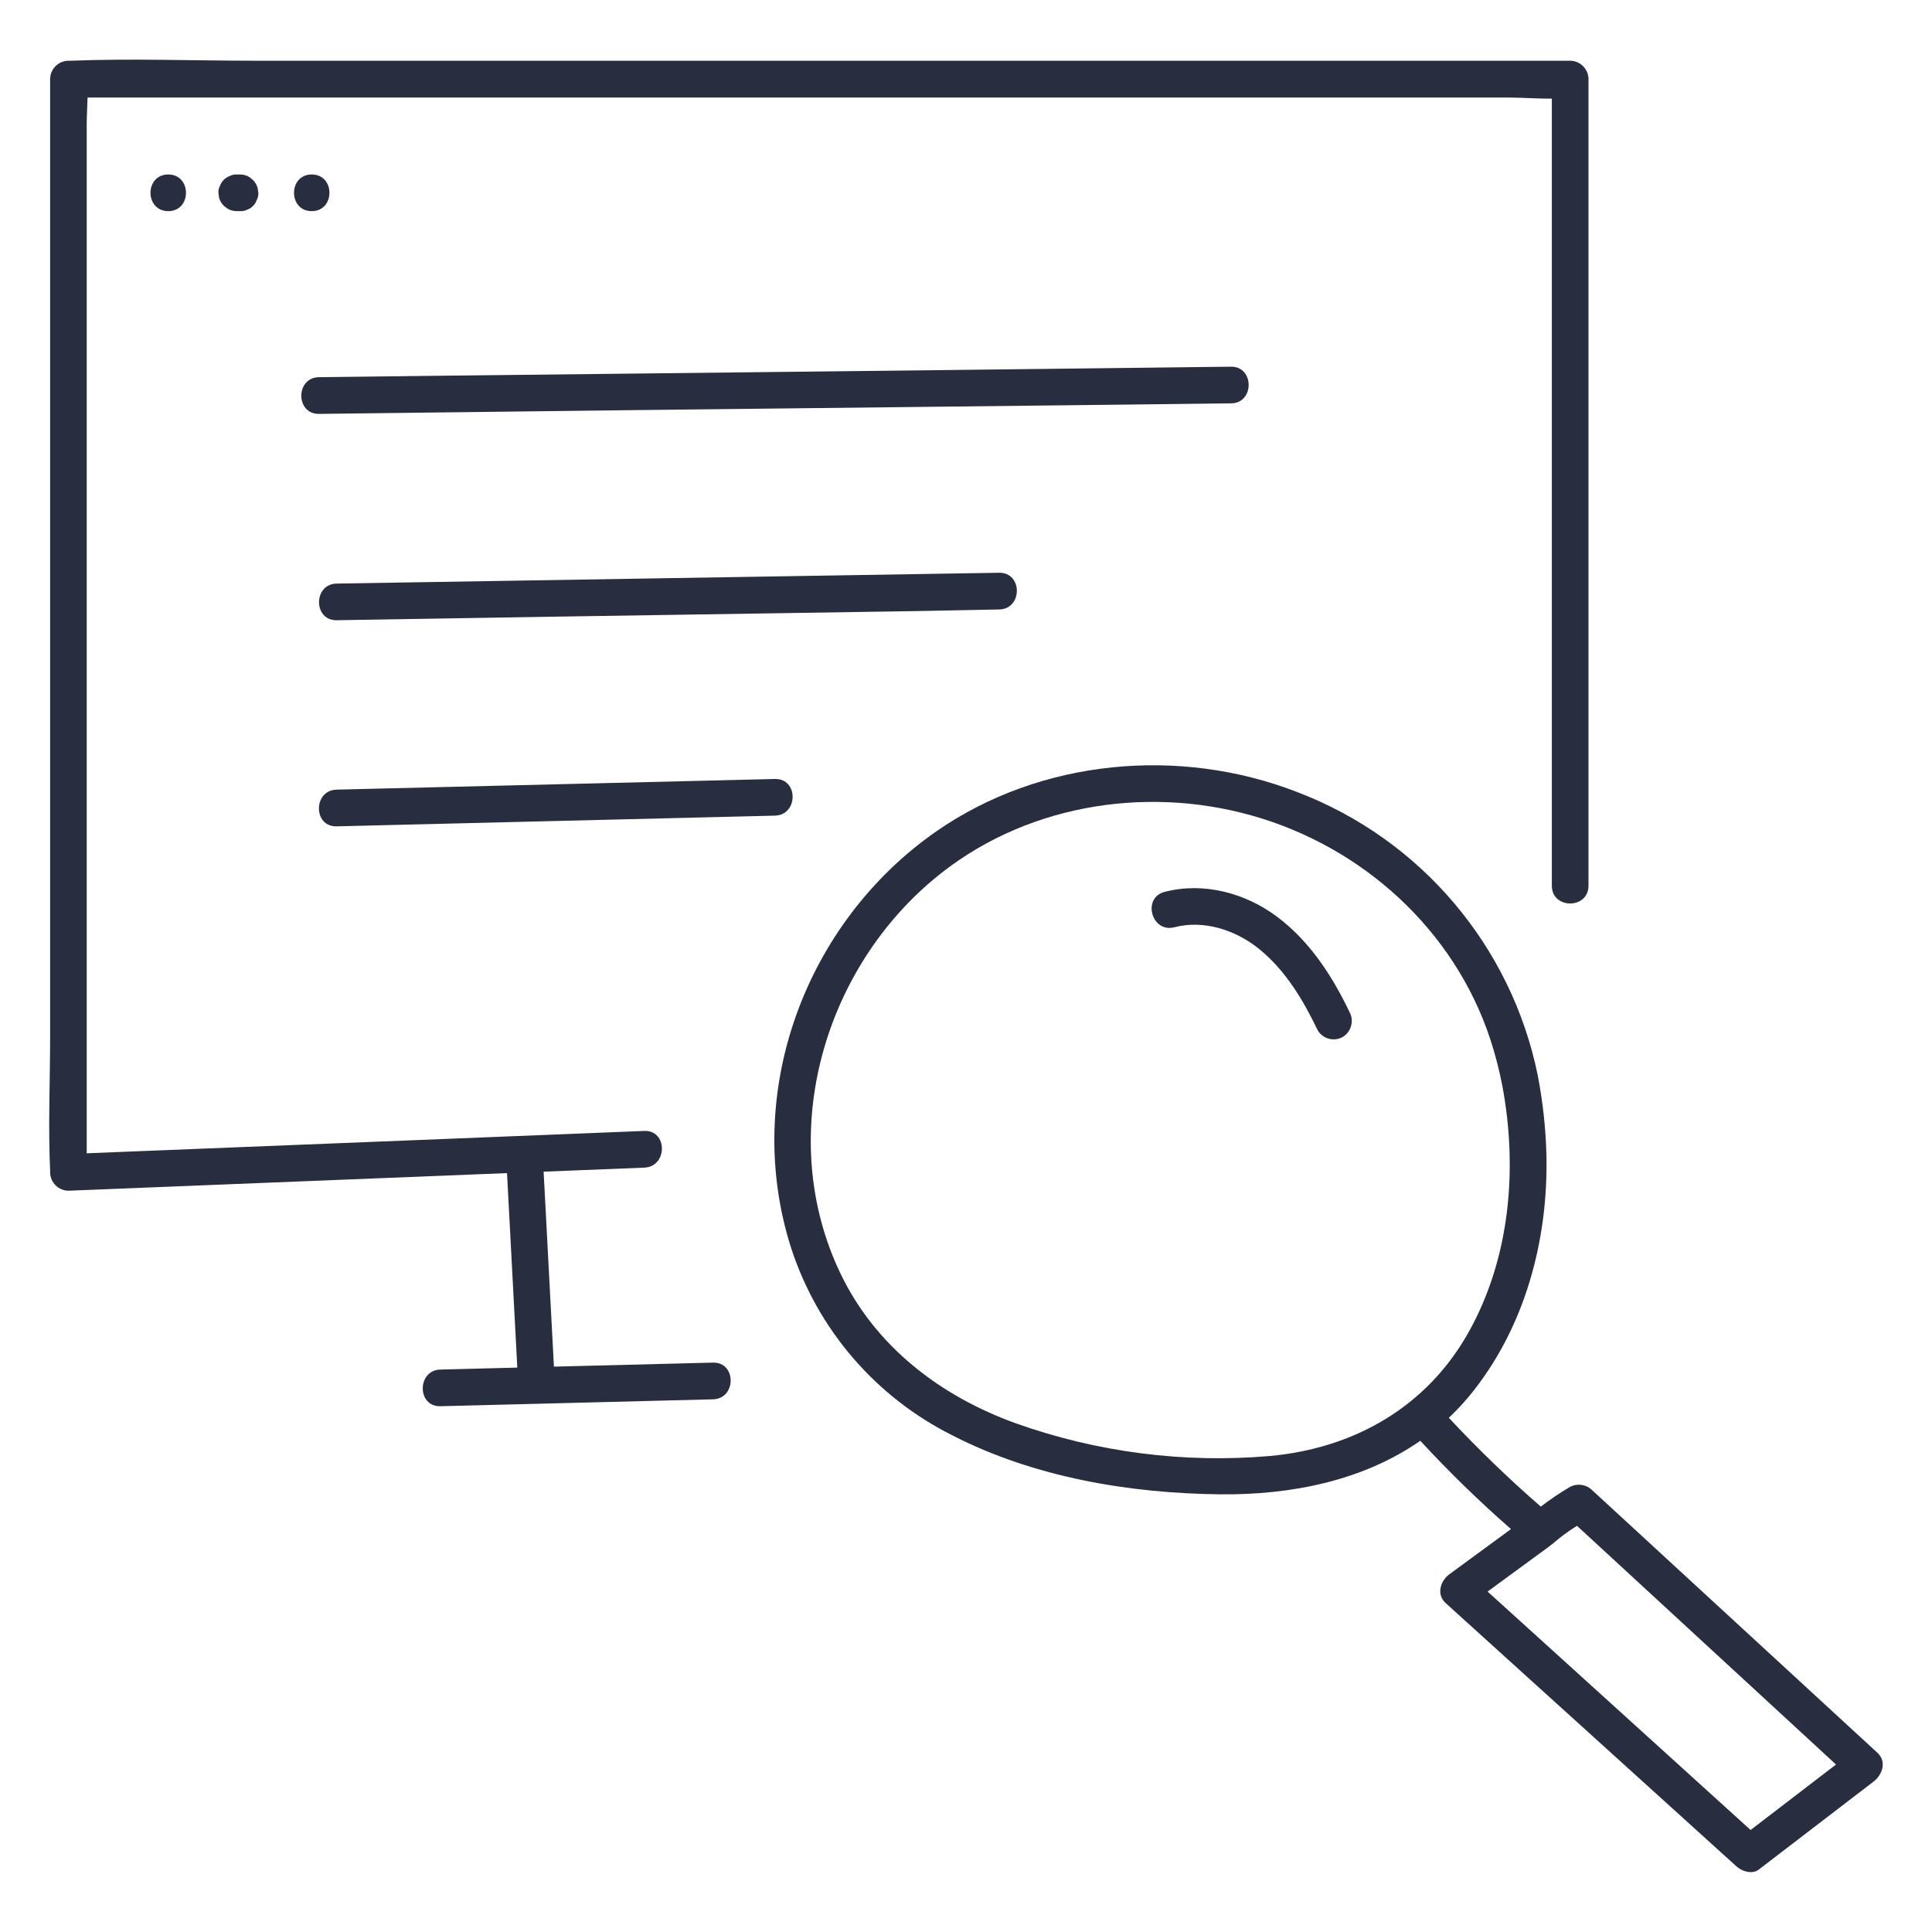
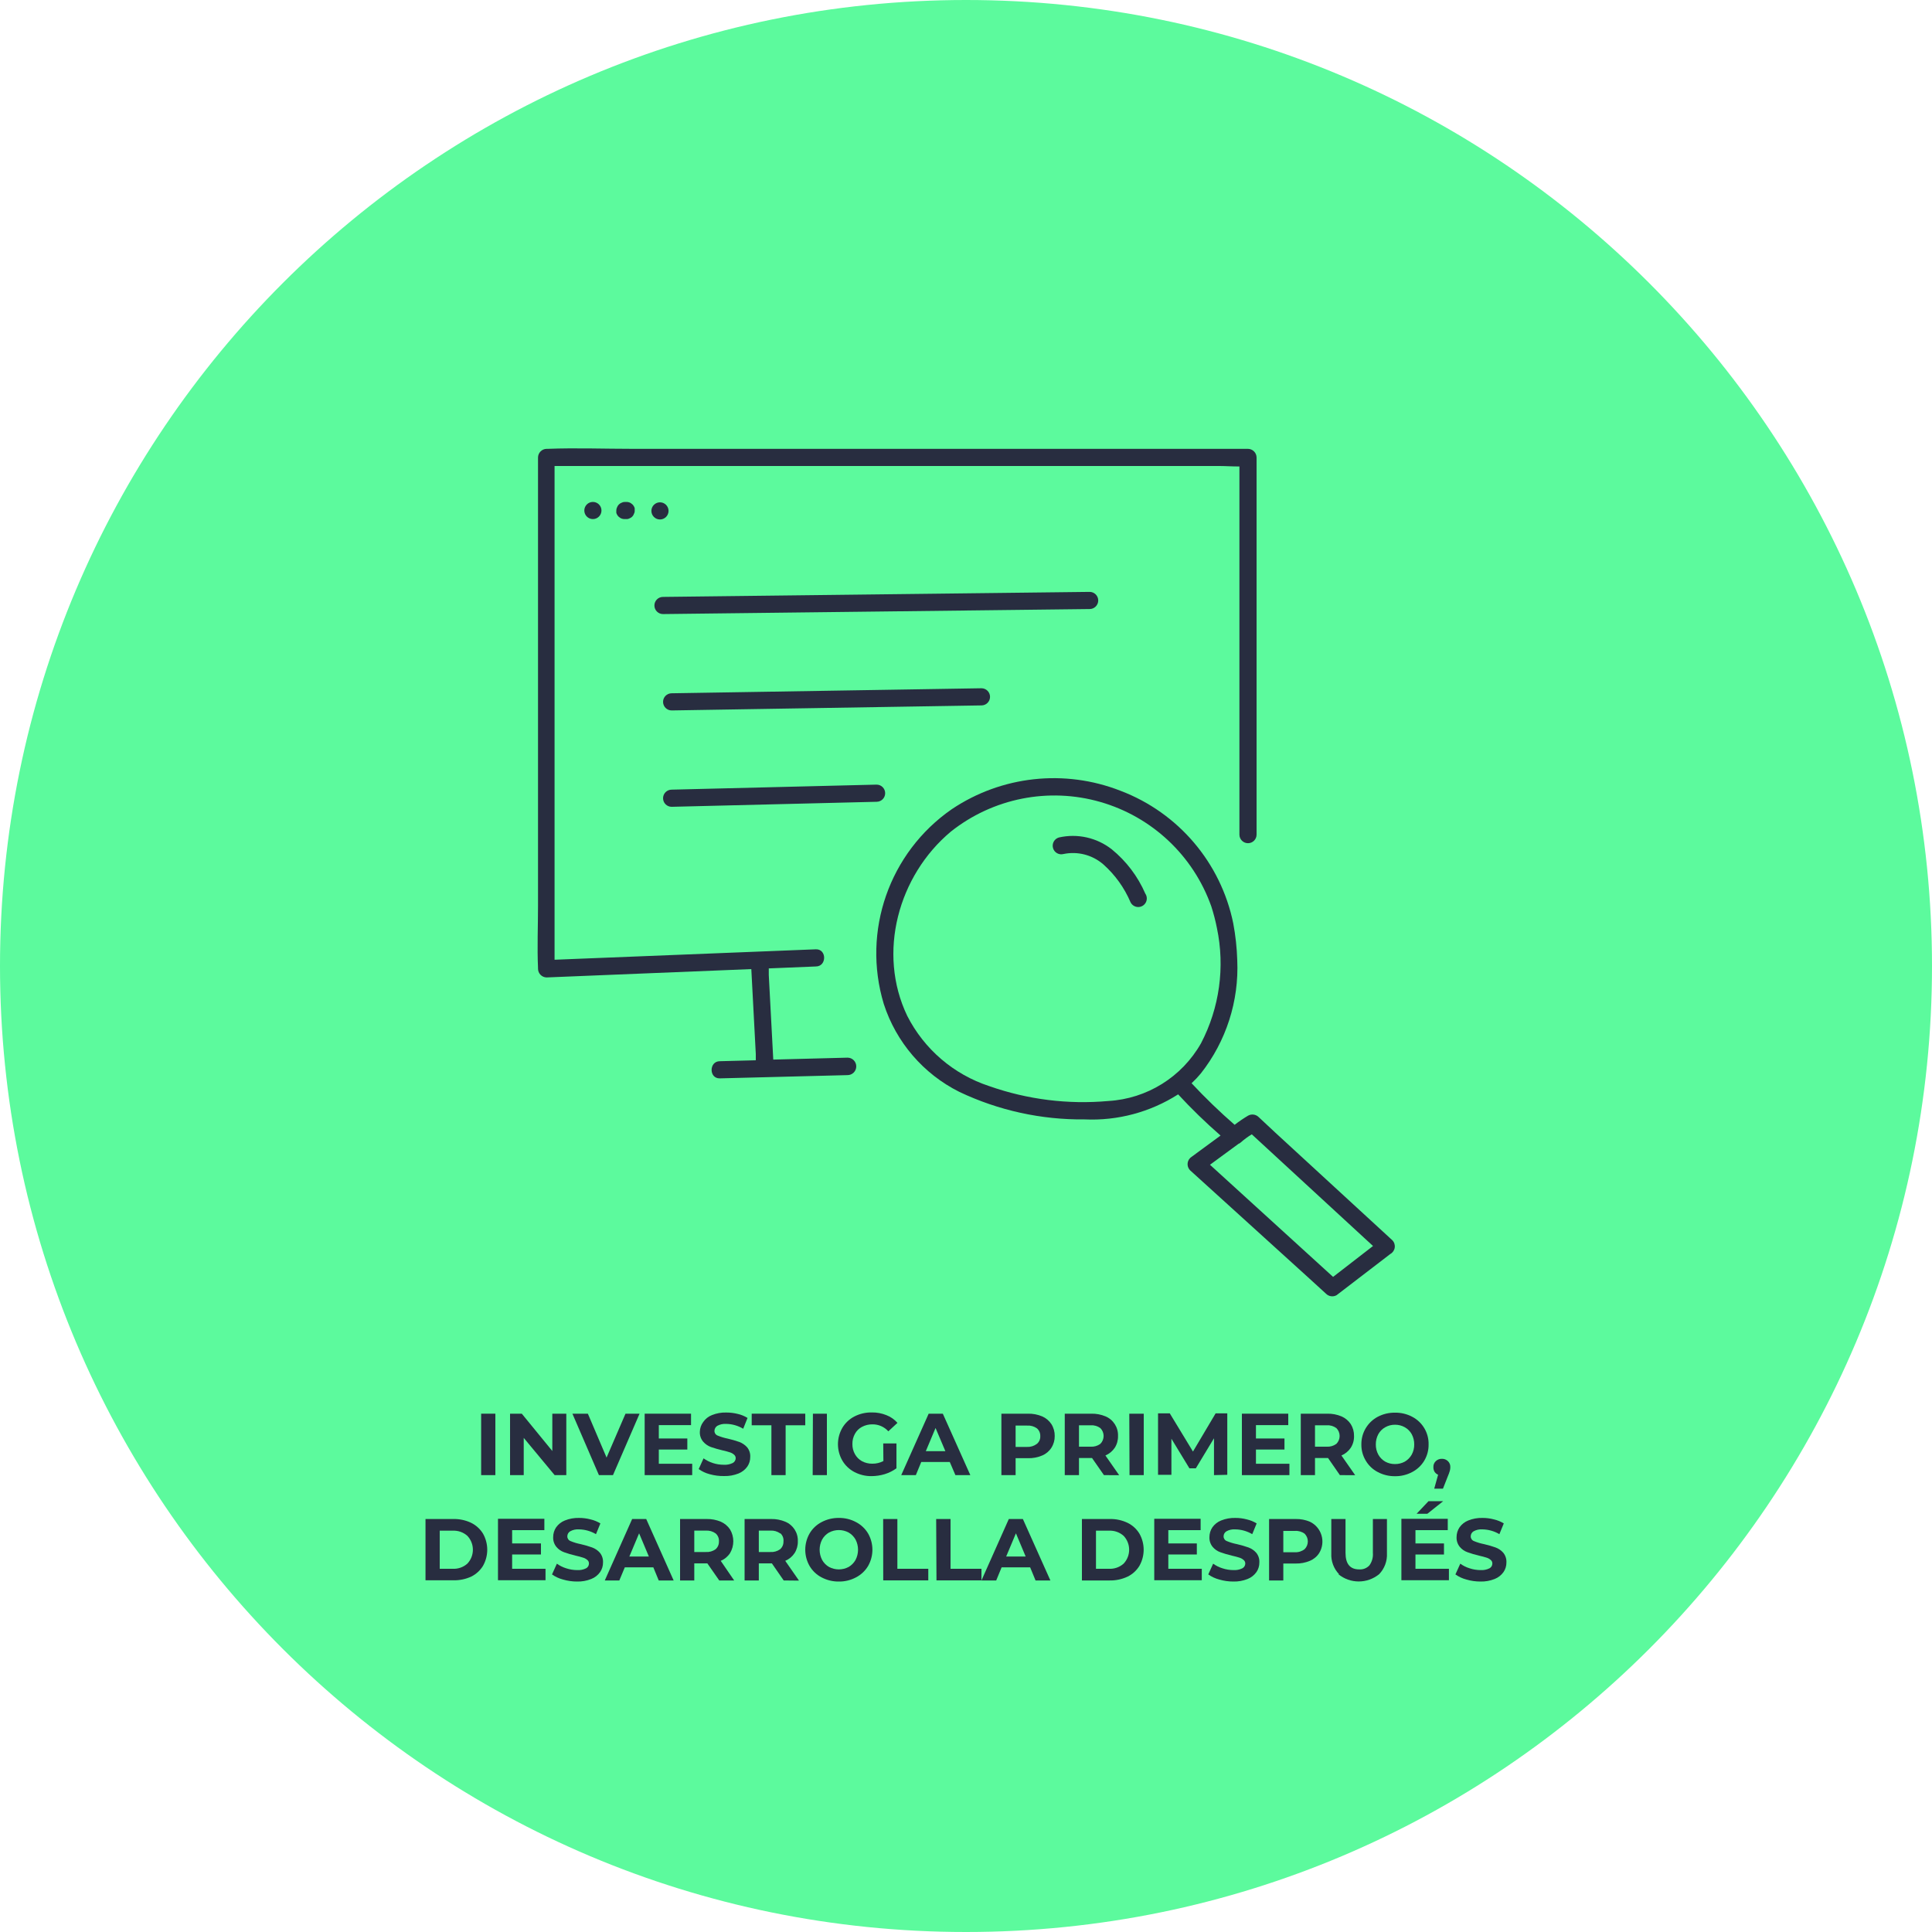
- <svg xmlns="http://www.w3.org/2000/svg" id="Layer_1" data-name="Layer 1" viewBox="0 0 350 350">
+ <svg xmlns="http://www.w3.org/2000/svg" id="Layer_1" data-name="Layer 1" viewBox="0 0 250 250">
  <defs>
-     <style>.cls-1{fill:#282d40;}</style>
+     <style>.cls-1{fill:#5cfa9d;}.cls-2{fill:#282d40;}</style>
  </defs>
-   <path class="cls-1" d="M223,73.07c4.27,0,4.28-6.69,0-6.64l-55.94.66-89,1-20.26.24c-4.28.05-4.29,6.7,0,6.65l55.94-.67,89-1Z" />
-   <path class="cls-1" d="M181,110.41c4.28-.07,4.29-6.72,0-6.65l-40.44.66-64.76,1.06L61,105.72c-4.27.07-4.28,6.71,0,6.64l40.45-.66,64.76-1Z" />
-   <path class="cls-1" d="M70.82,142.81l-9.84.24c-4.26.11-4.28,6.75,0,6.65L130.55,148l9.83-.24c4.27-.11,4.29-6.75,0-6.64Z" />
-   <path class="cls-1" d="M340.11,317.53,294.78,275.8l-6.4-5.89a3.42,3.42,0,0,0-4-.52,51.41,51.41,0,0,0-5.25,3.55,224,224,0,0,1-16.66-16.09,46.24,46.24,0,0,0,3.58-3.8c10.11-12.16,14.46-28.22,14.1-43.86a88.48,88.48,0,0,0-1.56-14.32A69.86,69.86,0,0,0,235,143.49c-21.31-8.28-46.48-6-65.37,7.11-23.84,16.59-35.25,47.51-26.32,75.45a58,58,0,0,0,29.26,34c14.77,7.57,32,10.49,48.53,10.66,12.87.13,25.83-2.48,36.2-9.7a213.57,213.57,0,0,0,16.43,16l-11.16,8.18c-1.63,1.19-2.4,3.66-.68,5.22l46.19,41.82,6.55,5.93c1,.89,2.84,1.43,4,.52l20.8-15.94C341,321.52,341.85,319.13,340.11,317.53ZM184,257.84c-13.64-4.92-25.41-13.91-31.75-27.15-11.71-24.44-3.46-54.39,16.9-71.41C185,146,207,142.19,226.74,147.73c20,5.62,36.67,20.64,43.23,40.51a69.53,69.53,0,0,1,2.18,8.4c2.82,15,1.45,31.25-6.12,44.74s-20.7,21-36,22.39A109.32,109.32,0,0,1,184,257.84Zm89.16,33.81-3.67-3.32,11.19-8.2.16-.14a4.21,4.21,0,0,0,.51-.38,31.67,31.67,0,0,1,4.34-3.19L329,316.33l3.61,3.33-15.47,11.86Z" />
-   <path class="cls-1" d="M129.16,246.85l-28.81.73q-.87-16.35-1.73-32.72c-.05-.87-.09-1.73-.14-2.6l5.23-.21,13-.52c4.26-.17,4.28-6.82,0-6.65l-35.3,1.42-56,2.24-9.7.39V22.47c0-1.53.12-3.18.15-4.8H273.3c2.52,0,5.22.23,7.83.19v142.6c0,4.28,6.64,4.29,6.64,0V14.35A3.36,3.36,0,0,0,284.45,11H46c-11,0-22.1-.43-33.09,0H12.4a3.36,3.36,0,0,0-3.32,3.32V187.9c0,8-.37,16.13,0,24.14v.35a3.36,3.36,0,0,0,3.32,3.32l35.3-1.42,44.15-1.77,1.74,32.84.12,2.39-13.92.36c-4.27.11-4.28,6.75,0,6.64l49.37-1.25C133.43,253.39,133.44,246.74,129.16,246.85Z" />
-   <path class="cls-1" d="M231.45,166.15c-5.77-4.36-13.36-6.42-20.46-4.58-4.14,1.07-2.38,7.48,1.76,6.41,5.39-1.4,11.21.54,15.43,4,4.76,3.89,7.92,9.22,10.54,14.68a3.36,3.36,0,0,0,4.54,1.19,3.4,3.4,0,0,0,1.2-4.55C241.32,176.76,237.3,170.57,231.45,166.15Z" />
-   <path class="cls-1" d="M30.48,38.25c4.28,0,4.29-6.64,0-6.64S26.2,38.25,30.48,38.25Z" />
-   <path class="cls-1" d="M45.16,32.06a3.31,3.31,0,0,0-1.68-.45h-.59a2.53,2.53,0,0,0-1.28.28,3,3,0,0,0-1.76,1.76,2.45,2.45,0,0,0-.28,1.28l.12.88a3.26,3.26,0,0,0,.85,1.47l.67.52a3.31,3.31,0,0,0,1.68.45h.59A2.56,2.56,0,0,0,44.76,38a2.6,2.6,0,0,0,1.07-.69,2.48,2.48,0,0,0,.68-1.07,2.46,2.46,0,0,0,.29-1.28l-.12-.88a3.35,3.35,0,0,0-.85-1.47Z" />
-   <path class="cls-1" d="M56.47,31.61c-4.27,0-4.28,6.64,0,6.64S60.76,31.61,56.47,31.61Z" />
+   <circle class="cls-1" cx="125" cy="125" r="125" />
+   <path class="cls-2" d="M62.26,182.93H64.1v7.95H62.26Z" />
+   <path class="cls-2" d="M73.28,182.93v7.95H71.77l-4-4.82v4.82H66v-7.95h1.52l3.95,4.83v-4.83Z" />
+   <path class="cls-2" d="M82.76,182.93l-3.44,7.95H77.5l-3.43-7.95h2l2.42,5.68,2.45-5.68Z" />
+   <path class="cls-2" d="M89.57,189.41v1.47H83.42v-7.95h6v1.48H85.25v1.73h3.69v1.43H85.25v1.84Z" />
+   <path class="cls-2" d="M91.83,190.76a4.36,4.36,0,0,1-1.42-.66l.63-1.39a4.43,4.43,0,0,0,1.21.61,4.61,4.61,0,0,0,1.41.22,2.3,2.3,0,0,0,1.16-.23.71.71,0,0,0,.38-.62.58.58,0,0,0-.23-.47,1.42,1.42,0,0,0-.56-.3c-.23-.08-.55-.16-.94-.25a15.44,15.44,0,0,1-1.49-.43,2.46,2.46,0,0,1-1-.7,1.84,1.84,0,0,1-.42-1.27A2.19,2.19,0,0,1,91,184a2.45,2.45,0,0,1,1.13-.89,4.59,4.59,0,0,1,1.84-.33,6.14,6.14,0,0,1,1.49.18,4.18,4.18,0,0,1,1.27.52l-.56,1.4a4.43,4.43,0,0,0-2.21-.63,2.14,2.14,0,0,0-1.14.25.79.79,0,0,0-.37.66.64.64,0,0,0,.43.61,7,7,0,0,0,1.3.39,13.65,13.65,0,0,1,1.49.43,2.59,2.59,0,0,1,1,.68,1.81,1.81,0,0,1,.41,1.26,2.14,2.14,0,0,1-.38,1.25,2.55,2.55,0,0,1-1.14.89,4.64,4.64,0,0,1-1.85.33A6.51,6.51,0,0,1,91.83,190.76Z" />
+   <path class="cls-2" d="M99.82,184.43H97.27v-1.5h6.93v1.5h-2.54v6.45H99.82Z" />
+   <path class="cls-2" d="M105.19,182.93H107v7.95h-1.84Z" />
+   <path class="cls-2" d="M114.29,186.78H116V190a5.27,5.27,0,0,1-1.5.75,6,6,0,0,1-1.72.26,4.64,4.64,0,0,1-2.22-.53A3.9,3.9,0,0,1,109,189a4.23,4.23,0,0,1,0-4.24,3.88,3.88,0,0,1,1.56-1.47,4.73,4.73,0,0,1,2.25-.52,4.82,4.82,0,0,1,1.89.35,3.61,3.61,0,0,1,1.43,1l-1.18,1.09a2.72,2.72,0,0,0-2.05-.9,2.81,2.81,0,0,0-1.35.32,2.22,2.22,0,0,0-.92.9,2.62,2.62,0,0,0-.33,1.33,2.58,2.58,0,0,0,.33,1.31,2.34,2.34,0,0,0,.91.91,2.75,2.75,0,0,0,1.33.32,3,3,0,0,0,1.44-.34Z" />
+   <path class="cls-2" d="M122.9,189.18h-3.69l-.7,1.7h-1.89l3.55-7.95H122l3.56,7.95h-1.93Zm-.57-1.4-1.27-3-1.26,3Z" />
+   <path class="cls-2" d="M134.86,183.28a2.74,2.74,0,0,1,1.19,1,2.8,2.8,0,0,1,.43,1.54,2.74,2.74,0,0,1-.43,1.52,2.61,2.61,0,0,1-1.19,1,4.35,4.35,0,0,1-1.84.35h-1.6v2.19h-1.84v-7.95H133A4.51,4.51,0,0,1,134.86,183.28Zm-.68,3.55a1.21,1.21,0,0,0,.43-1,1.25,1.25,0,0,0-.43-1,1.93,1.93,0,0,0-1.26-.36h-1.5v2.76h1.5A1.93,1.93,0,0,0,134.18,186.83Z" />
+   <path class="cls-2" d="M142.85,190.88l-1.54-2.21h-1.69v2.21h-1.84v-7.95h3.44a4.51,4.51,0,0,1,1.84.35,2.64,2.64,0,0,1,1.61,2.54,2.68,2.68,0,0,1-.42,1.52,2.77,2.77,0,0,1-1.21,1l1.78,2.55Zm-.47-6.09a1.93,1.93,0,0,0-1.26-.36h-1.5v2.77h1.5a1.93,1.93,0,0,0,1.26-.36,1.44,1.44,0,0,0,0-2.05Z" />
+   <path class="cls-2" d="M146.13,182.93H148v7.95h-1.84Z" />
+   <path class="cls-2" d="M157.09,190.88v-4.77L154.74,190h-.83l-2.33-3.83v4.67h-1.73v-7.95h1.52l3,4.94,2.93-4.94h1.51l0,7.95Z" />
+   <path class="cls-2" d="M166.85,189.41v1.47H160.7v-7.95h6v1.48h-4.18v1.73h3.69v1.43h-3.69v1.84Z" />
+   <path class="cls-2" d="M173.38,190.88l-1.53-2.21h-1.69v2.21h-1.84v-7.95h3.44a4.49,4.49,0,0,1,1.83.35,2.77,2.77,0,0,1,1.2,1,2.8,2.8,0,0,1,.42,1.54,2.68,2.68,0,0,1-.42,1.52,2.77,2.77,0,0,1-1.21,1l1.78,2.55Zm-.46-6.09a1.93,1.93,0,0,0-1.26-.36h-1.5v2.77h1.5a1.93,1.93,0,0,0,1.26-.36,1.44,1.44,0,0,0,0-2.05Z" />
+   <path class="cls-2" d="M178.28,190.48a3.85,3.85,0,0,1-1.55-1.47,3.94,3.94,0,0,1-.57-2.1,4,4,0,0,1,2.12-3.58,4.62,4.62,0,0,1,2.23-.53,4.57,4.57,0,0,1,2.23.53,3.94,3.94,0,0,1,2.12,3.58,4,4,0,0,1-.56,2.1,3.94,3.94,0,0,1-1.56,1.47,4.57,4.57,0,0,1-2.23.54A4.63,4.63,0,0,1,178.28,190.48Zm3.51-1.35a2.43,2.43,0,0,0,.89-.91,2.67,2.67,0,0,0,.32-1.31,2.74,2.74,0,0,0-.32-1.32,2.33,2.33,0,0,0-.89-.9,2.52,2.52,0,0,0-1.28-.33,2.48,2.48,0,0,0-1.27.33,2.27,2.27,0,0,0-.89.9,2.74,2.74,0,0,0-.32,1.32,2.67,2.67,0,0,0,.32,1.31,2.36,2.36,0,0,0,.89.91,2.58,2.58,0,0,0,1.27.32A2.61,2.61,0,0,0,181.79,189.13Z" />
+   <path class="cls-2" d="M187.36,189.07a1,1,0,0,1,.31.79,1.74,1.74,0,0,1-.06.45,5.2,5.2,0,0,1-.25.69l-.64,1.63h-1.13l.5-1.8a1,1,0,0,1-.45-.37,1.08,1.08,0,0,1-.16-.6,1,1,0,0,1,.31-.79,1.09,1.09,0,0,1,.79-.3A1.06,1.06,0,0,1,187.36,189.07Z" />
+   <path class="cls-2" d="M55.06,196.56h3.61a5.1,5.1,0,0,1,2.29.49,3.73,3.73,0,0,1,1.54,1.4,4.23,4.23,0,0,1,0,4.17A3.73,3.73,0,0,1,61,204a5.24,5.24,0,0,1-2.29.49H55.06ZM58.58,203a2.64,2.64,0,0,0,1.9-.67,2.62,2.62,0,0,0,0-3.59,2.64,2.64,0,0,0-1.9-.67H56.9V203Z" />
+   <path class="cls-2" d="M70.59,203v1.48H64.44v-7.95h6V198H66.27v1.72H70v1.43H66.27V203Z" />
+   <path class="cls-2" d="M72.85,204.39a4.36,4.36,0,0,1-1.42-.66l.63-1.39a4.15,4.15,0,0,0,1.21.6,4.62,4.62,0,0,0,1.41.23,2.32,2.32,0,0,0,1.16-.23.7.7,0,0,0,.37-.62.57.57,0,0,0-.22-.47,1.47,1.47,0,0,0-.57-.3,9.56,9.56,0,0,0-.93-.25,12.79,12.79,0,0,1-1.49-.44,2.28,2.28,0,0,1-1-.69,1.85,1.85,0,0,1-.42-1.27,2.25,2.25,0,0,1,.38-1.26,2.52,2.52,0,0,1,1.13-.89,4.59,4.59,0,0,1,1.84-.33,5.74,5.74,0,0,1,1.49.19,4.28,4.28,0,0,1,1.27.52l-.57,1.39a4.48,4.48,0,0,0-2.2-.62,2.05,2.05,0,0,0-1.14.25.76.76,0,0,0-.37.66.65.65,0,0,0,.43.61,6.73,6.73,0,0,0,1.3.39,12.77,12.77,0,0,1,1.48.43,2.45,2.45,0,0,1,1,.68,1.85,1.85,0,0,1,.41,1.26,2.14,2.14,0,0,1-.38,1.25,2.55,2.55,0,0,1-1.14.89,4.64,4.64,0,0,1-1.85.33A6.46,6.46,0,0,1,72.85,204.39Z" />
+   <path class="cls-2" d="M84.54,202.81H80.85l-.71,1.7H78.26l3.54-7.95h1.82l3.55,7.95H85.24Zm-.58-1.4-1.26-3-1.26,3Z" />
+   <path class="cls-2" d="M93.07,204.51l-1.54-2.21H89.84v2.21H88v-7.95h3.44a4.51,4.51,0,0,1,1.84.35,2.8,2.8,0,0,1,1.19,1,3,3,0,0,1,0,3.06,2.63,2.63,0,0,1-1.21,1L95,204.51Zm-.47-6.09a1.93,1.93,0,0,0-1.26-.36h-1.5v2.77h1.5a1.93,1.93,0,0,0,1.26-.36,1.28,1.28,0,0,0,.43-1A1.25,1.25,0,0,0,92.6,198.42Z" />
+   <path class="cls-2" d="M101.41,204.51l-1.53-2.21H98.19v2.21H96.35v-7.95h3.44a4.49,4.49,0,0,1,1.83.35,2.63,2.63,0,0,1,1.62,2.53,2.72,2.72,0,0,1-.42,1.53,2.68,2.68,0,0,1-1.21,1l1.78,2.56Zm-.46-6.09a1.93,1.93,0,0,0-1.26-.36h-1.5v2.77h1.5a1.93,1.93,0,0,0,1.26-.36,1.28,1.28,0,0,0,.43-1A1.25,1.25,0,0,0,101,198.42Z" />
+   <path class="cls-2" d="M106.31,204.11a3.85,3.85,0,0,1-1.55-1.47,4.24,4.24,0,0,1,0-4.21,3.85,3.85,0,0,1,1.55-1.47,4.63,4.63,0,0,1,2.23-.54,4.57,4.57,0,0,1,2.23.54,3.94,3.94,0,0,1,1.56,1.47,4.24,4.24,0,0,1,0,4.21,3.94,3.94,0,0,1-1.56,1.47,4.57,4.57,0,0,1-2.23.54A4.63,4.63,0,0,1,106.31,204.11Zm3.51-1.35a2.43,2.43,0,0,0,.89-.91,2.86,2.86,0,0,0,0-2.63,2.43,2.43,0,0,0-.89-.91,2.7,2.7,0,0,0-2.55,0,2.36,2.36,0,0,0-.89.91,2.86,2.86,0,0,0,0,2.63,2.36,2.36,0,0,0,.89.91,2.7,2.7,0,0,0,2.55,0Z" />
+   <path class="cls-2" d="M114.28,196.56h1.84V203h4v1.5h-5.83Z" />
+   <path class="cls-2" d="M121.14,196.56H123V203h4v1.5h-5.82Z" />
+   <path class="cls-2" d="M133.3,202.81h-3.69l-.7,1.7H127l3.54-7.95h1.82l3.56,7.95H134Zm-.58-1.4-1.26-3-1.26,3Z" />
+   <path class="cls-2" d="M140,196.56h3.61a5.08,5.08,0,0,1,2.29.49,3.67,3.67,0,0,1,1.54,1.4,4.23,4.23,0,0,1,0,4.17,3.67,3.67,0,0,1-1.54,1.4,5.21,5.21,0,0,1-2.29.49H140ZM143.5,203a2.64,2.64,0,0,0,1.9-.67,2.62,2.62,0,0,0,0-3.59,2.64,2.64,0,0,0-1.9-.67h-1.68V203Z" />
+   <path class="cls-2" d="M155.51,203v1.48h-6.15v-7.95h6V198h-4.18v1.72h3.69v1.43h-3.69V203Z" />
+   <path class="cls-2" d="M157.77,204.39a4.36,4.36,0,0,1-1.42-.66l.63-1.39a4.15,4.15,0,0,0,1.21.6,4.62,4.62,0,0,0,1.41.23,2.32,2.32,0,0,0,1.16-.23.71.71,0,0,0,.38-.62.58.58,0,0,0-.23-.47,1.42,1.42,0,0,0-.56-.3c-.24-.08-.55-.16-.94-.25a12.79,12.79,0,0,1-1.49-.44,2.28,2.28,0,0,1-1-.69,1.85,1.85,0,0,1-.42-1.27,2.25,2.25,0,0,1,.38-1.26,2.52,2.52,0,0,1,1.13-.89,4.59,4.59,0,0,1,1.84-.33,5.69,5.69,0,0,1,1.49.19,4.18,4.18,0,0,1,1.27.52l-.57,1.39a4.45,4.45,0,0,0-2.2-.62,2.05,2.05,0,0,0-1.14.25.76.76,0,0,0-.37.66.65.65,0,0,0,.43.61,6.73,6.73,0,0,0,1.3.39,13.65,13.65,0,0,1,1.49.43,2.48,2.48,0,0,1,1,.68,1.81,1.81,0,0,1,.41,1.26,2.14,2.14,0,0,1-.38,1.25,2.55,2.55,0,0,1-1.14.89,4.64,4.64,0,0,1-1.85.33A6.46,6.46,0,0,1,157.77,204.39Z" />
+   <path class="cls-2" d="M169.5,196.91a2.85,2.85,0,0,1,1.2,4.06,2.64,2.64,0,0,1-1.2,1,4.51,4.51,0,0,1-1.84.35h-1.6v2.19h-1.84v-7.95h3.44A4.51,4.51,0,0,1,169.5,196.91Zm-.68,3.55a1.42,1.42,0,0,0,0-2,1.89,1.89,0,0,0-1.26-.36h-1.5v2.76h1.5A1.89,1.89,0,0,0,168.82,200.46Z" />
+   <path class="cls-2" d="M173.27,203.7a3.63,3.63,0,0,1-1-2.69v-4.45h1.84v4.38c0,1.43.59,2.14,1.77,2.14a1.64,1.64,0,0,0,1.32-.52,2.41,2.41,0,0,0,.45-1.62v-4.38h1.82V201a3.63,3.63,0,0,1-1,2.69,4.17,4.17,0,0,1-5.3,0Z" />
+   <path class="cls-2" d="M187.49,203v1.48h-6.15v-7.95h6V198h-4.18v1.72h3.69v1.43h-3.69V203Zm-2.64-8.75h1.9l-2.05,1.63h-1.39Z" />
+   <path class="cls-2" d="M189.75,204.39a4.36,4.36,0,0,1-1.42-.66l.63-1.39a4.15,4.15,0,0,0,1.21.6,4.62,4.62,0,0,0,1.41.23,2.32,2.32,0,0,0,1.16-.23.7.7,0,0,0,.37-.62.57.57,0,0,0-.22-.47,1.42,1.42,0,0,0-.56-.3c-.24-.08-.55-.16-.94-.25a12.79,12.79,0,0,1-1.49-.44,2.28,2.28,0,0,1-1-.69,1.85,1.85,0,0,1-.42-1.27,2.25,2.25,0,0,1,.38-1.26,2.52,2.52,0,0,1,1.13-.89,4.59,4.59,0,0,1,1.84-.33,5.69,5.69,0,0,1,1.49.19,4.28,4.28,0,0,1,1.27.52l-.57,1.39a4.45,4.45,0,0,0-2.2-.62,2.05,2.05,0,0,0-1.14.25.76.76,0,0,0-.37.66.65.65,0,0,0,.43.61,6.73,6.73,0,0,0,1.3.39,12.77,12.77,0,0,1,1.48.43,2.45,2.45,0,0,1,1,.68,1.85,1.85,0,0,1,.41,1.26,2.14,2.14,0,0,1-.38,1.25,2.55,2.55,0,0,1-1.14.89,4.64,4.64,0,0,1-1.85.33A6.46,6.46,0,0,1,189.75,204.39Z" />
+   <path class="cls-2" d="M141,78.81a1.11,1.11,0,0,0,0-2.22l-18.69.22-29.75.35-6.77.08a1.11,1.11,0,0,0,0,2.22l18.69-.22,29.75-.35Z" />
+   <path class="cls-2" d="M127,91.28a1.11,1.11,0,0,0,0-2.22l-13.52.22-21.63.35-4.94.08a1.11,1.11,0,0,0,0,2.22l13.51-.22,21.64-.35Z" />
+   <path class="cls-2" d="M90.19,102.1l-3.28.08a1.11,1.11,0,0,0,0,2.22l23.24-.57,3.28-.08a1.11,1.11,0,0,0,0-2.22Z" />
+   <path class="cls-2" d="M180.16,160.48,165,146.54l-2.14-2a1.15,1.15,0,0,0-1.35-.18,17.37,17.37,0,0,0-1.75,1.19,74.46,74.46,0,0,1-5.57-5.38,13.2,13.2,0,0,0,1.2-1.27,22.08,22.08,0,0,0,4.71-14.65,30.79,30.79,0,0,0-.52-4.78A23.35,23.35,0,0,0,145,102.33a23.68,23.68,0,0,0-21.84,2.38,22.68,22.68,0,0,0-8.8,25.2,19.39,19.39,0,0,0,9.78,11.38,36.83,36.83,0,0,0,16.21,3.56,20.72,20.72,0,0,0,12.1-3.24,70.86,70.86,0,0,0,5.49,5.33l-3.73,2.74a1.13,1.13,0,0,0-.23,1.74l15.43,14,2.19,2a1.14,1.14,0,0,0,1.35.18l6.95-5.33A1.13,1.13,0,0,0,180.16,160.48ZM128,140.54a18.28,18.28,0,0,1-10.6-9.08c-3.92-8.16-1.16-18.17,5.64-23.85a21.54,21.54,0,0,1,33.7,9.67,24.67,24.67,0,0,1,.73,2.81A22.3,22.3,0,0,1,155.41,135a14.78,14.78,0,0,1-12,7.47A36.55,36.55,0,0,1,128,140.54Zm29.79,11.29-1.22-1.11,3.73-2.74.05,0,.18-.13a10.24,10.24,0,0,1,1.45-1.07l14.48,13.34,1.21,1.11-5.17,4Z" />
+   <path class="cls-2" d="M109.69,136.86l-9.63.25c-.19-3.65-.39-7.29-.58-10.94,0-.28,0-.57,0-.86l1.74-.07,4.35-.18c1.43,0,1.43-2.27,0-2.22l-11.79.47L75,124.06l-3.24.13V61.9c0-.51,0-1.06,0-1.6h86c.84,0,1.74.07,2.62.06V108a1.11,1.11,0,0,0,2.22,0V59.19a1.13,1.13,0,0,0-1.11-1.11H81.89c-3.67,0-7.38-.14-11,0h-.16a1.13,1.13,0,0,0-1.11,1.11v58c0,2.68-.12,5.39,0,8.06v.12a1.13,1.13,0,0,0,1.11,1.11L82.47,126l14.75-.6c.19,3.66.39,7.32.58,11,0,.27,0,.54,0,.8l-4.65.12c-1.42,0-1.43,2.26,0,2.22l16.5-.42A1.11,1.11,0,0,0,109.69,136.86Z" />
+   <path class="cls-2" d="M143.86,109.9a8.16,8.16,0,0,0-6.84-1.53,1.11,1.11,0,0,0,.59,2.14,6,6,0,0,1,5.16,1.34,13.77,13.77,0,0,1,3.52,4.9,1.11,1.11,0,1,0,1.91-1.12A15.22,15.22,0,0,0,143.86,109.9Z" />
+   <path class="cls-2" d="M76.72,67.17a1.11,1.11,0,0,0,0-2.22A1.11,1.11,0,0,0,76.72,67.17Z" />
+   <path class="cls-2" d="M81.62,65.1a1.09,1.09,0,0,0-.56-.15h-.2a.87.87,0,0,0-.42.1,1,1,0,0,0-.59.59.87.87,0,0,0-.1.42l0,.3a1.16,1.16,0,0,0,.29.49l.22.17a1.12,1.12,0,0,0,.56.15h.2a.8.8,0,0,0,.43-.09.92.92,0,0,0,.36-.23.84.84,0,0,0,.22-.36.78.78,0,0,0,.1-.43c0-.1,0-.19,0-.29a1.14,1.14,0,0,0-.28-.49Z" />
+   <path class="cls-2" d="M85.4,65a1.11,1.11,0,0,0,0,2.22A1.11,1.11,0,0,0,85.4,65Z" />
</svg>
